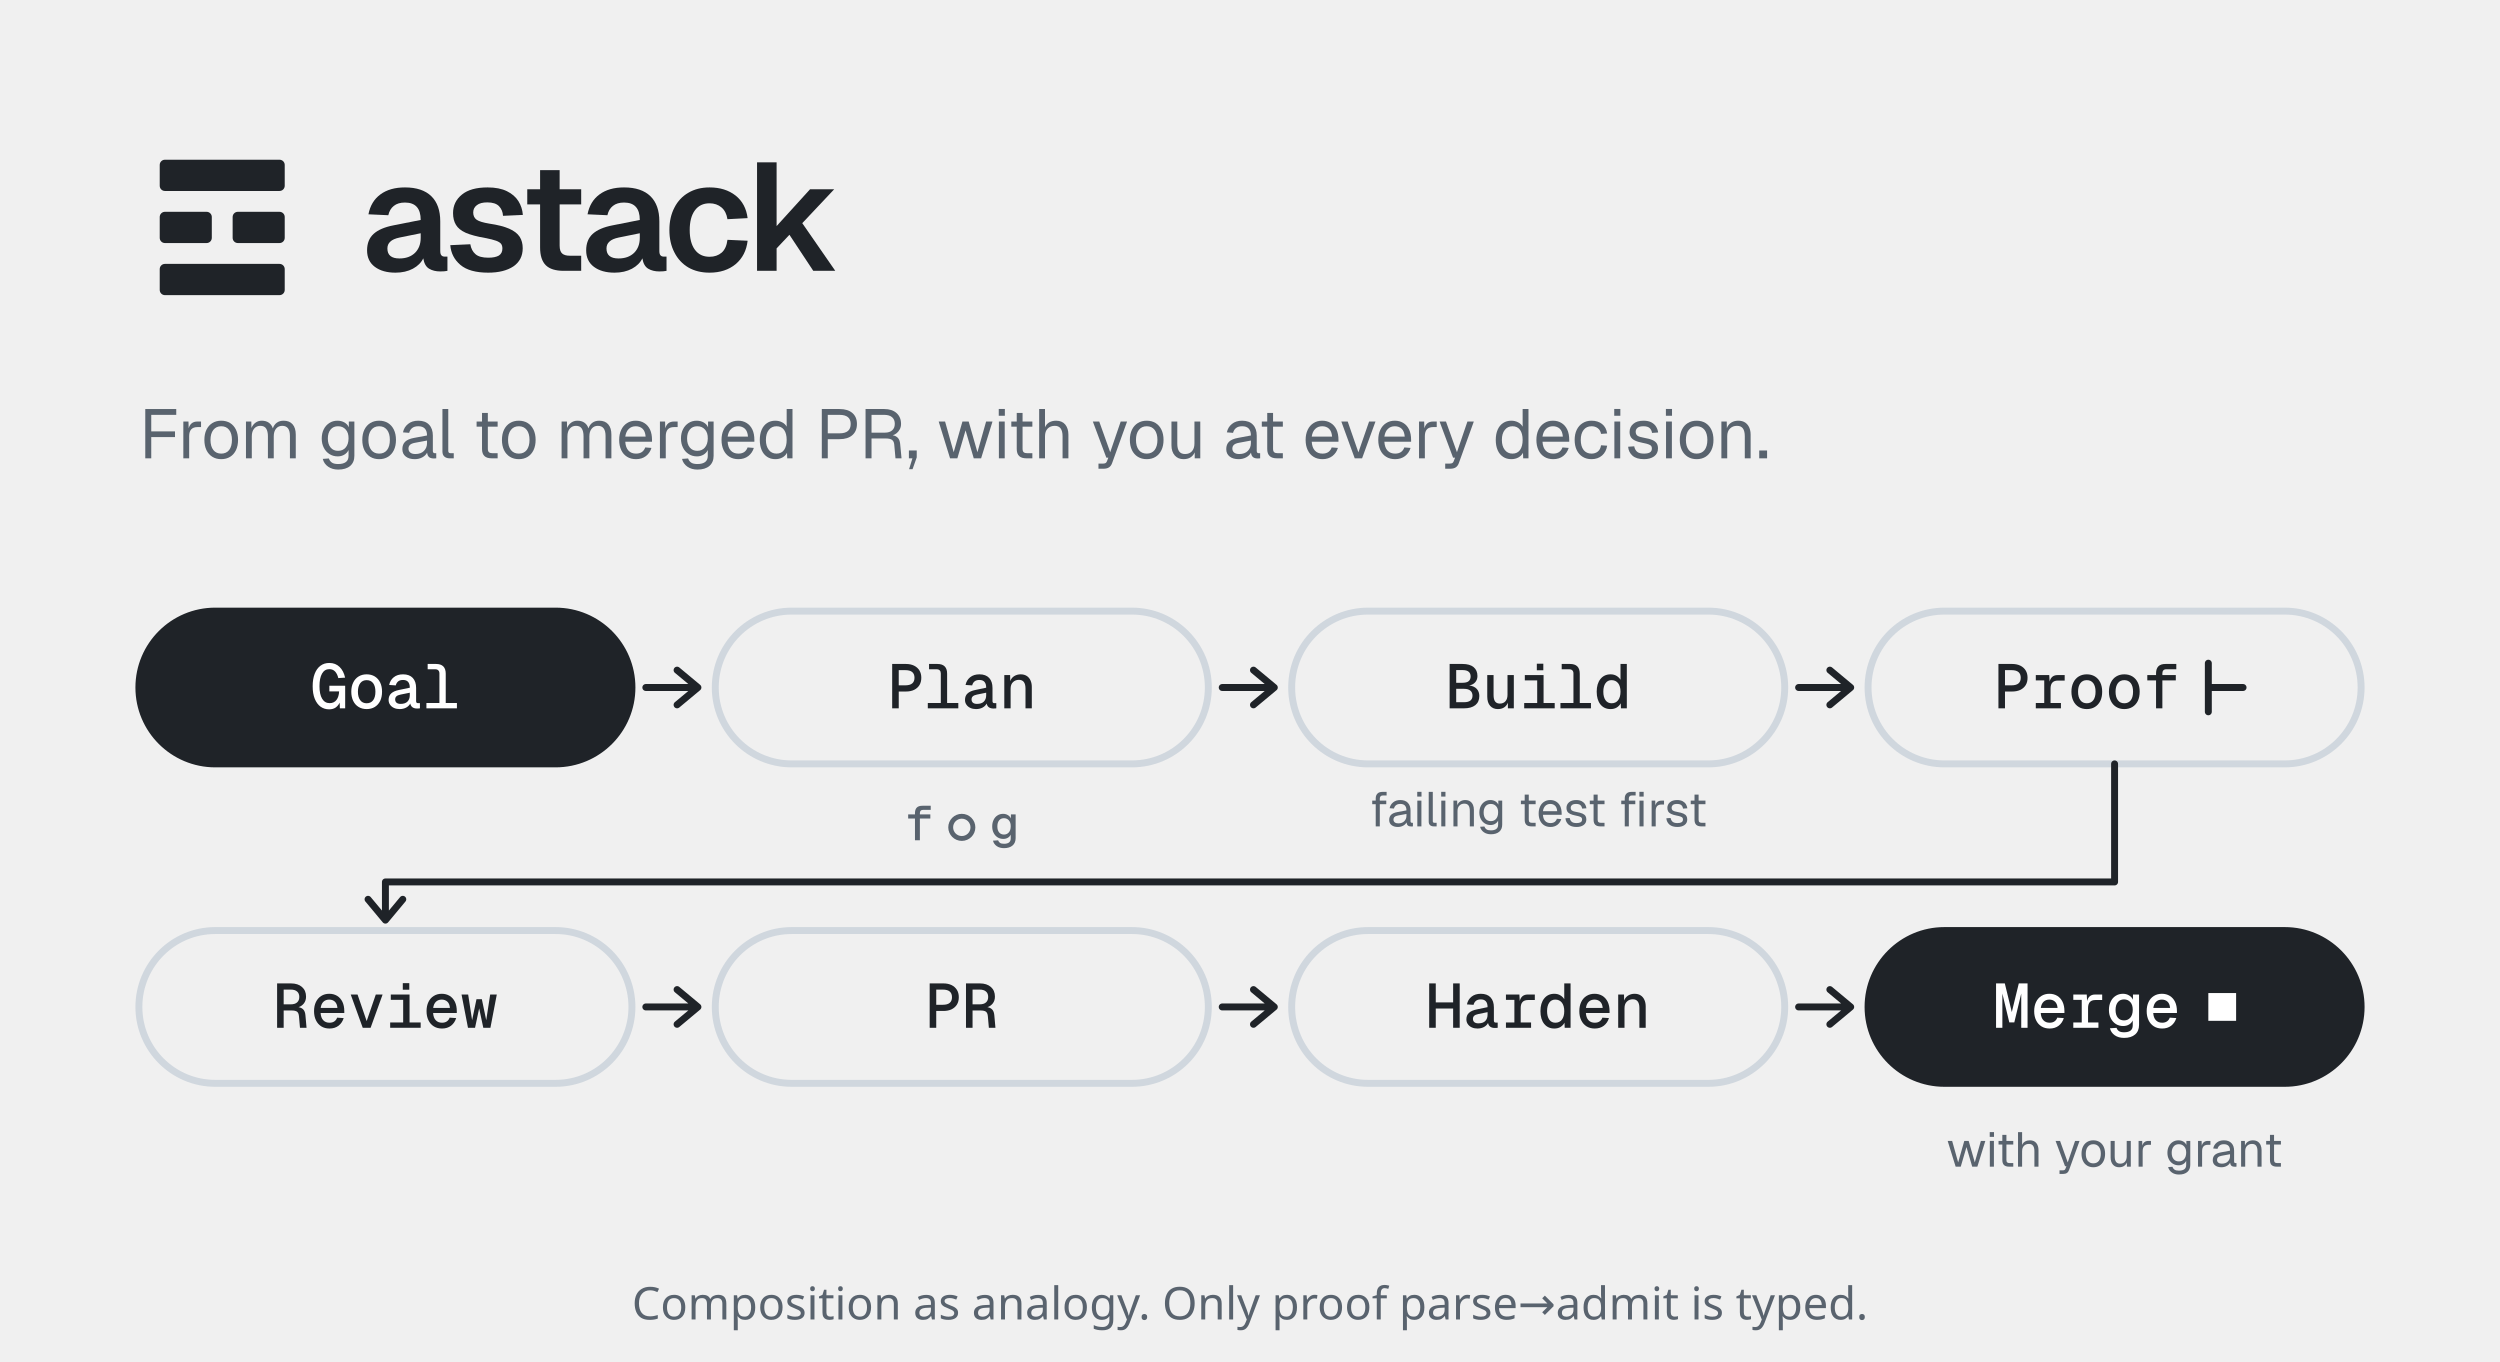
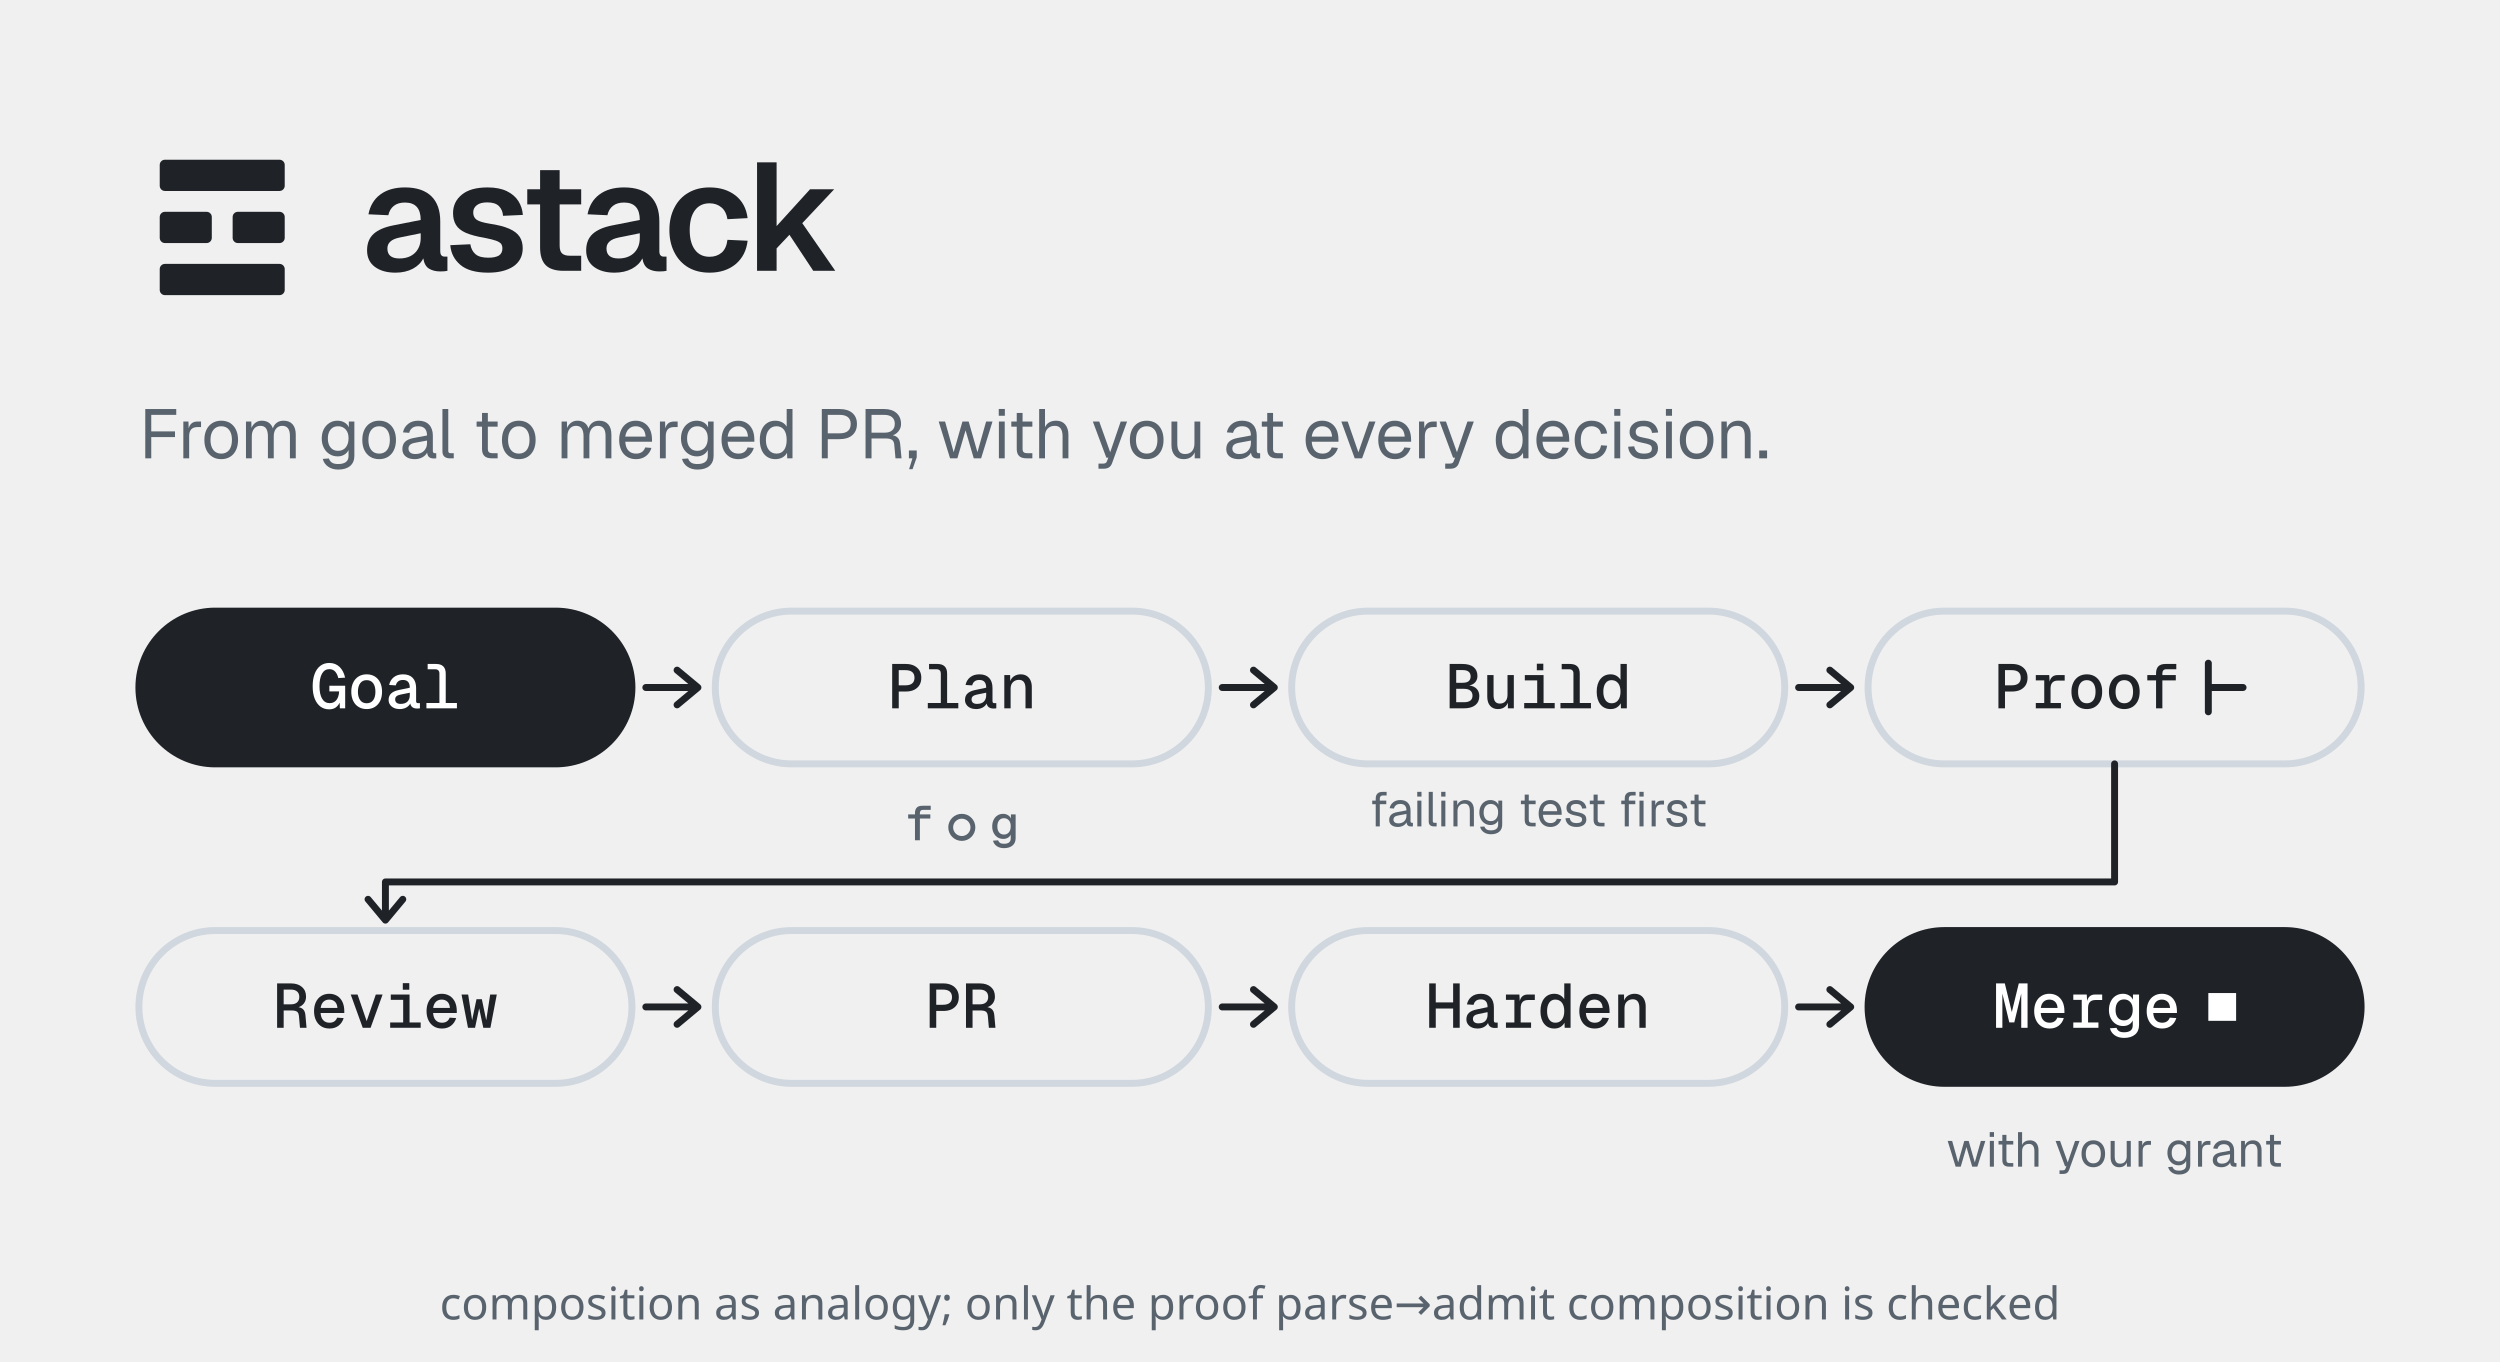
<svg xmlns="http://www.w3.org/2000/svg" width="720" height="392" viewBox="0 0 720 392">
  <defs>
    <path id="a" d="M225 12q-84 0-135-38T39-134q0-69 43-108t131-56l177-35q0-114-103-114-46 0-73 22-27 21-36 61l-130-6q16-84 78-130t161-46q114 0 173 58 58 57 58 164v194q0 21 8 29 7 8 22 8h17V0q-17 4-47 4-43 0-73-18t-38-67v-1q-20 42-68 68-49 26-114 26m26-93q64 0 102-37 37-37 37-98v-30l-138 28q-43 9-61 27-19 17-19 45 0 65 79 65" />
    <path id="b" d="M287 12q-122 0-182-51T39-168l131-6q7 42 34 65 26 23 84 23 45 0 69-14 23-15 23-46 0-18-8-30-9-12-33-21-25-9-72-18-81-14-127-34-46-21-64-52-19-31-19-77 0-74 58-121 57-47 168-47 77 0 127 25 49 24 75 65 25 40 29 90l-130 6q-2-38-26-63t-77-25q-45 0-68 18-24 18-24 48 0 32 23 48 22 15 82 25 82 12 130 33t69 53q20 31 20 75 0 77-61 119-62 41-165 41" />
    <path id="c" d="M398 0H284q-80 0-117-36-38-37-38-117v-282H45v-99h84v-125h128v125h141v99H257v270q0 38 17 52 16 14 49 14h75Z" />
    <path id="d" d="M302 12q-80 0-139-34-59-35-91-98-33-63-33-147t33-147q32-63 91-97 59-35 139-35 102 0 170 53 67 53 79 148l-132 7q-8-51-39-77-32-27-78-27-62 0-96 46t-34 129 34 129 96 46q47 0 79-27 31-27 38-84l132 6q-11 96-78 153-68 56-171 56" />
    <path id="e" d="M198 0H70v-710h128v417l219-241h158L366-312 582 0H438L282-236l-84 89Z" />
    <path id="f" d="M178 0H92v-710h446v84H178v238h342v82H178Z" />
    <path id="g" d="M164 0H80v-530h74l3 98q27-98 126-98h52v80h-51q-120 0-120 130Z" />
    <path id="h" d="M287 12q-73 0-128-34t-85-96q-30-63-30-147 0-85 30-147t85-96 128-34 128 34q54 34 84 96t30 147q0 84-30 147-30 62-84 96-55 34-128 34m0-80q73 0 114-52 40-53 40-145t-40-144q-41-53-114-53t-114 53q-41 52-41 144t41 145q41 52 114 52" />
    <path id="i" d="M164 0H80v-530h77l2 93q20-49 59-77t90-28q60 0 101 29t58 82q17-53 57-82t98-29q85 0 130 53 45 52 45 148V0h-84v-323q0-145-111-145-55 0-88 40-34 40-34 111V0h-84v-317q0-71-25-111t-84-40q-55 0-89 40t-34 111Z" />
    <path id="j" d="M281 162q-85 0-145-42T59 8l88-6q12 37 43 59 30 21 91 21 72 0 111-29 38-29 38-87v-86q-19 42-61 67t-94 25q-67 0-119-33-53-33-82-91-30-58-30-133 0-76 29-133 29-58 81-91 51-33 117-33 56 0 101 26 44 26 62 70v-84h80v494q0 93-61 146-62 52-172 52m-2-270q68 0 109-47 41-48 42-130 2-82-40-129-42-48-111-48-70 0-108 48-39 47-39 129t40 130q39 47 107 47" />
    <path id="k" d="M223 12q-82 0-130-38-49-38-49-106t40-107 127-55l188-35q0-133-126-133-55 0-87 25-32 24-44 70l-89-7q15-75 73-121 57-47 147-47 102 0 156 58 54 57 54 158v219q0 33 28 33h21V0q-12 2-32 2-46 0-69-18-24-19-30-61l-1-5q-20 41-69 68-49 26-108 26m8-74q80 0 124-45t44-111v-38l-172 32q-54 10-74 31-21 20-21 53 0 37 27 58 26 20 72 20" />
    <path id="l" d="M243 0h-59q-46 0-75-24t-29-76v-610h84v603q0 33 33 33h46Z" />
    <path id="m" d="M358 0h-84q-72 0-106-33-35-33-35-103v-320H55v-74h78v-124h84v124h141v74H217v318q0 36 16 50t49 14h76Z" />
    <path id="n" d="M287 12q-75 0-129-34-55-34-84-96-30-63-30-147t30-146q29-62 83-96 53-35 126-35 69 0 122 33 53 32 83 94 29 62 29 151v25H132q5 85 46 128 40 43 109 43 52 0 86-24 33-25 46-65l90 7q-21 71-79 117-59 45-143 45M132-313h293q-6-77-44-113-39-36-98-36-61 0-100 38-40 37-51 111" />
    <path id="o" d="M268 12q-69 0-119-34-51-34-78-96T44-265t27-147 78-96q50-34 119-34 53 0 97 23 44 22 66 63v-254h84V0h-76l-3-80q-22 43-67 68-45 24-101 24m17-80q71 0 109-53 37-53 37-144 0-92-37-144-38-53-109-53-70 0-111 53-42 52-42 144 0 91 42 144 41 53 111 53" />
    <path id="p" d="M178 0H92v-710h255q119 0 185 57t66 158q0 103-66 161t-185 58H178Zm0-626v266h169q161 0 161-135 0-131-161-131Z" />
    <path id="q" d="M178 0H92v-710h269q112 0 177 58t65 157q0 41-17 75-17 33-44 56t-59 32q47 8 75 38 27 30 32 85L610 0h-87l-18-200q-4-44-31-65-28-21-90-21H178Zm0-626v256h194q65 0 103-33t38-94q0-62-39-95-39-34-113-34Z" />
    <path id="r" d="M97 156H47L95 0H44v-113h113v99Z" />
    <path id="s" d="M291 0H186L22-530h92L238-88l126-442h90L580-88l125-442h92L633 0H527L409-403Z" />
    <path id="t" d="M164 0H80v-530h84Zm2-613H78v-98h88Z" />
    <path id="u" d="M164 0H80v-710h84v263q21-49 63-72t97-23q86 0 132 56 45 56 45 145V0h-84v-317q0-151-111-151-64 0-103 39t-39 113Z" />
    <path id="v" d="M172 150h-69V76h61q28 0 42-8 13-9 20-28l19-50h-29L22-530h92L272-88l151-442h92L300 67q-15 43-45 63t-83 20" />
    <path id="w" d="M254 12q-79 0-126-53-48-54-48-148v-341h84v318q0 77 28 114 27 36 84 36 63 0 99-40 36-41 36-112v-316h84V0h-80v-86q-44 98-161 98" />
    <path id="x" d="M321 0H215L22-530h92L268-86l154-444h92Z" />
    <path id="y" d="M287 12q-74 0-128-34-55-34-85-96-30-63-30-147t30-146 85-96q54-35 128-35 92 0 152 48 60 47 73 136l-88 6q-9-53-46-81-37-29-91-29-73 0-114 53-41 52-41 144t41 145q41 52 114 52 54 0 91-30t46-90l88 6q-13 88-73 141T287 12" />
    <path id="z" d="M273 12q-109 0-166-50-57-51-63-129l88-6q8 48 40 77 31 28 101 28 54 0 84-17 29-18 29-57 0-21-9-35-10-14-38-24-28-11-82-21-74-14-116-35t-59-51-17-72q0-71 53-116 52-46 148-46 70 0 115 25 44 24 67 63t28 82l-88 6q-4-38-31-67-28-29-93-29-57 0-84 22t-27 56q0 39 25 58 25 18 95 30 78 13 122 33t62 50q17 29 17 71 0 73-56 114-57 40-145 40" />
    <path id="A" d="M164 0H80v-530h77l2 95q21-55 65-81 43-26 98-26 61 0 101 27 39 27 59 73 19 45 19 101V0h-84v-317q0-74-26-112-27-39-87-39-61 0-100 39-40 38-40 112Z" />
    <path id="B" d="M157 0H44v-113h113Z" />
    <path id="C" d="M299 16q-77 0-136-42-59-43-93-125T36-354q0-115 32-198 32-84 92-129 59-45 142-45 100 0 165 64t88 171l-109 7q-15-65-50-104-36-39-93-39-76 0-117 71t-41 202 43 201q42 70 120 70 69 0 109-51 39-52 42-137H303v-91h253V0h-85l-3-91q-23 48-64 78-42 29-105 29" />
    <path id="D" d="M300 12q-74 0-129-34-56-34-86-96-31-63-31-148t31-147q30-63 86-97 55-34 129-34t130 34q55 34 86 97 30 62 30 147t-30 148q-31 62-86 96-56 34-130 34m0-93q67 0 104-49 36-49 36-136t-36-136q-37-49-104-49t-103 49q-37 49-37 136t37 136q36 49 103 49" />
    <path id="E" d="M228 12q-50 0-90-18T75-57q-24-33-24-77 0-68 42-105 41-38 125-55l172-36q0-124-108-124-50 0-78 23t-38 64l-106-7q15-76 73-123t149-47q102 0 156 58 53 58 53 160v210q0 18 8 26 7 7 23 7h30V0l-19 2-27 1q-90 0-108-77l-1-2q-20 39-65 64-46 24-104 24m15-83q73 0 110-37 37-38 37-101v-41l-148 30q-48 10-67 29-19 18-19 49 0 34 23 53 23 18 64 18" />
    <path id="F" d="M544 0H56v-85h208v-474q0-31-17-48-17-18-49-18H76v-85h133q156 0 156 156v469h179Z" />
    <path id="G" d="M191 0H86v-710h220q74 0 130 27 55 27 86 77 30 49 30 117t-30 118q-31 49-86 76-56 26-130 26H191Zm0-611v243h104q76 0 112-31t36-90q0-60-36-91t-112-31Z" />
    <path id="H" d="M181 0H80v-532h93l2 96q21-55 66-81 45-27 101-27 59 0 99 27 39 26 59 72 20 45 20 102V0H419v-317q0-139-106-139-55 0-93 36-39 36-39 105Z" />
    <path id="I" d="M313 0H83v-710h206q117 0 178 51t61 142q0 58-35 99t-97 52q79 10 121 55 41 45 41 114 0 94-64 146Q429 0 313 0M188-612v203h103q66 0 97-26 31-27 31-75 0-49-31-75-31-27-97-27Zm0 300v214h126q68 0 102-27 33-28 33-77 0-52-34-81-35-29-101-29Z" />
    <path id="J" d="M254 12q-77 0-123-52T85-188v-344h101v318q0 72 25 105t76 33q56 0 89-37t33-105v-314h101V0h-95v-89Q371 12 254 12" />
    <path id="K" d="M564 0H76v-85h208v-362H86v-85h300v447h178ZM382-609H278v-105h104Z" />
    <path id="L" d="M258 12Q156 12 96-62q-60-75-60-204t60-203q60-75 162-75 56 0 98 26 41 26 61 61v-253h101V0h-94l-3-81q-23 42-64 68-42 25-99 25m17-93q66 0 104-49 38-50 38-136 0-87-38-136-39-49-106-49-61 0-96 49t-35 136q0 86 35 136 35 49 98 49" />
    <path id="M" d="M486 0H84v-85h135v-362H84v-85h215l6 104q26-104 128-104h113v88H437q-117 0-117 128v231h166Z" />
    <path id="N" d="M309 0H208v-447H68v-85h140v-28q0-74 37-112t115-38h172v85H370q-31 0-46 18-15 17-15 48v27h215v85H309Z" />
    <path id="O" d="M172 0H67v-710h221q112 0 177 57t65 155q0 64-35 109-36 44-85 59 52 10 79 41 26 30 31 87L538 0H433l-16-182q-4-53-29-74-26-21-92-21H172Zm0-611v236h114q66 0 101-31t35-87q0-57-35-87-35-31-101-31Z" />
    <path id="P" d="M305 12q-75 0-130-34-56-35-86-97-31-63-31-147t30-146q30-63 85-97 55-35 129-35 70 0 125 33 54 33 85 96 30 63 30 151v28H163q5 77 43 116 37 39 100 39 47 0 78-22t43-59l105 7q-23 76-82 122-59 45-145 45M164-317h268q-5-68-41-101t-90-33q-56 0-92 34t-45 100" />
    <path id="Q" d="M363 0H237L45-532h109l146 425 146-425h109Z" />
    <path id="R" d="M234 0H121L18-532h106l63 411 70-336h86l70 336 63-411h106L480 0H366l-66-311Z" />
    <path id="S" d="M161 0H56v-710h105v304h278v-304h105V0H439v-308H161Z" />
    <path id="T" d="M340-86h-80L149-548V0H48v-710h140l112 459 112-459h140V0H451v-548Z" />
    <path id="U" d="M297 162q-90 0-150-42T70 8l106-7q11 34 39 53 27 18 82 18 67 0 103-27 35-28 35-84v-78q-19 41-59 65-41 24-94 24-66 0-117-32-52-33-81-91-30-58-30-133 0-78 29-136 28-59 79-91 51-33 116-33 55 0 98 26 43 25 62 69l1-83h97v486q0 100-64 154t-175 54m-1-280q62 0 100-44t39-123q1-80-37-124-39-45-102-45-65 0-100 45-36 44-36 124 0 79 36 123t100 44" />
    <path id="V" d="M216 0h-84v-456H60v-74h72v-48q0-59 34-95 34-37 106-37h84v74h-78q-31 0-46 17-16 17-16 47v42h133v74H216Z" />
  </defs>
  <g fill="#1f2328" transform="translate(40 40) scale(1.5)">
    <rect width="24" height="6" x="4" y="4" rx="1" />
    <rect width="10" height="6" x="4" y="14" rx="1" />
    <rect width="10" height="6" x="18" y="14" rx="1" />
    <rect width="24" height="6" x="4" y="24" rx="1" />
  </g>
  <use fill="#1f2328" href="#a" transform="translate(104 78) scale(0.044)" />
  <use fill="#1f2328" href="#b" transform="translate(127.97 78) scale(0.044)" />
  <use fill="#1f2328" href="#c" transform="translate(149.87 78) scale(0.044)" />
  <use fill="#1f2328" href="#a" transform="translate(167.1 78) scale(0.044)" />
  <use fill="#1f2328" href="#d" transform="translate(191.07 78) scale(0.044)" />
  <use fill="#1f2328" href="#e" transform="translate(214.95 78) scale(0.044)" />
  <use fill="#59636e" href="#f" transform="translate(40 132) scale(0.02)" />
  <use fill="#59636e" href="#g" transform="translate(51.2 132) scale(0.02)" />
  <use fill="#59636e" href="#h" transform="translate(57.98 132) scale(0.02)" />
  <use fill="#59636e" href="#i" transform="translate(69.24 132) scale(0.02)" />
  <use fill="#59636e" href="#j" transform="translate(91.78 132) scale(0.02)" />
  <use fill="#59636e" href="#h" transform="translate(103.46 132) scale(0.02)" />
  <use fill="#59636e" href="#k" transform="translate(115 132) scale(0.02)" />
  <use fill="#59636e" href="#l" transform="translate(125.82 132) scale(0.02)" />
  <use fill="#59636e" href="#m" transform="translate(136.16 132) scale(0.02)" />
  <use fill="#59636e" href="#h" transform="translate(143.68 132) scale(0.02)" />
  <use fill="#59636e" href="#i" transform="translate(160.14 132) scale(0.02)" />
  <use fill="#59636e" href="#n" transform="translate(177.44 132) scale(0.02)" />
  <use fill="#59636e" href="#g" transform="translate(188.46 132) scale(0.02)" />
  <use fill="#59636e" href="#j" transform="translate(195.24 132) scale(0.02)" />
  <use fill="#59636e" href="#n" transform="translate(206.92 132) scale(0.02)" />
  <use fill="#59636e" href="#o" transform="translate(217.94 132) scale(0.02)" />
  <use fill="#59636e" href="#p" transform="translate(234.84 132) scale(0.02)" />
  <use fill="#59636e" href="#q" transform="translate(247.44 132) scale(0.02)" />
  <use fill="#59636e" href="#r" transform="translate(260.88 132) scale(0.02)" />
  <use fill="#59636e" href="#s" transform="translate(269.9 132) scale(0.02)" />
  <use fill="#59636e" href="#t" transform="translate(286.08 132) scale(0.02)" />
  <use fill="#59636e" href="#m" transform="translate(290.16 132) scale(0.02)" />
  <use fill="#59636e" href="#u" transform="translate(297.68 132) scale(0.02)" />
  <use fill="#59636e" href="#v" transform="translate(314.3 132) scale(0.02)" />
  <use fill="#59636e" href="#h" transform="translate(324.52 132) scale(0.02)" />
  <use fill="#59636e" href="#w" transform="translate(335.78 132) scale(0.02)" />
  <use fill="#59636e" href="#k" transform="translate(352.28 132) scale(0.02)" />
  <use fill="#59636e" href="#m" transform="translate(362.3 132) scale(0.02)" />
  <use fill="#59636e" href="#n" transform="translate(375.14 132) scale(0.02)" />
  <use fill="#59636e" href="#x" transform="translate(385.86 132) scale(0.02)" />
  <use fill="#59636e" href="#n" transform="translate(396.06 132) scale(0.02)" />
  <use fill="#59636e" href="#g" transform="translate(407.08 132) scale(0.02)" />
  <use fill="#59636e" href="#v" transform="translate(414.16 132) scale(0.02)" />
  <use fill="#59636e" href="#o" transform="translate(429.9 132) scale(0.02)" />
  <use fill="#59636e" href="#n" transform="translate(441.6 132) scale(0.02)" />
  <use fill="#59636e" href="#y" transform="translate(452.62 132) scale(0.02)" />
  <use fill="#59636e" href="#t" transform="translate(463.34 132) scale(0.02)" />
  <use fill="#59636e" href="#z" transform="translate(468.02 132) scale(0.02)" />
  <use fill="#59636e" href="#t" transform="translate(478.22 132) scale(0.02)" />
  <use fill="#59636e" href="#h" transform="translate(482.9 132) scale(0.02)" />
  <use fill="#59636e" href="#A" transform="translate(494.16 132) scale(0.02)" />
  <use fill="#59636e" href="#B" transform="translate(505.78 132) scale(0.02)" />
  <rect width="142" height="44" x="40" y="176" fill="#1f2328" stroke="#1f2328" stroke-width="2" rx="22" />
  <use fill="#fff" href="#C" transform="translate(89.4 204) scale(0.018)" />
  <use fill="#fff" href="#D" transform="translate(100.2 204) scale(0.018)" />
  <use fill="#fff" href="#E" transform="translate(111 204) scale(0.018)" />
  <use fill="#fff" href="#F" transform="translate(121.8 204) scale(0.018)" />
  <path fill="none" stroke="#1f2328" stroke-linecap="round" stroke-linejoin="round" stroke-width="2" d="M186 198h14m-5-5 6 5-6 5" />
  <rect width="142" height="44" x="206" y="176" fill="none" stroke="#d0d7de" stroke-width="2" rx="22" />
  <use fill="#1f2328" href="#G" transform="translate(255.4 204) scale(0.018)" />
  <use fill="#1f2328" href="#F" transform="translate(266.2 204) scale(0.018)" />
  <use fill="#1f2328" href="#E" transform="translate(277 204) scale(0.018)" />
  <use fill="#1f2328" href="#H" transform="translate(287.8 204) scale(0.018)" />
  <path fill="none" stroke="#1f2328" stroke-linecap="round" stroke-linejoin="round" stroke-width="2" d="M352 198h14m-5-5 6 5-6 5" />
  <rect width="142" height="44" x="372" y="176" fill="none" stroke="#d0d7de" stroke-width="2" rx="22" />
  <use fill="#1f2328" href="#I" transform="translate(416 204) scale(0.018)" />
  <use fill="#1f2328" href="#J" transform="translate(426.8 204) scale(0.018)" />
  <use fill="#1f2328" href="#K" transform="translate(437.6 204) scale(0.018)" />
  <use fill="#1f2328" href="#F" transform="translate(448.4 204) scale(0.018)" />
  <use fill="#1f2328" href="#L" transform="translate(459.2 204) scale(0.018)" />
  <path fill="none" stroke="#1f2328" stroke-linecap="round" stroke-linejoin="round" stroke-width="2" d="M518 198h14m-5-5 6 5-6 5" />
  <rect width="142" height="44" x="538" y="176" fill="none" stroke="#d0d7de" stroke-width="2" rx="22" />
  <path fill="none" stroke="#1f2328" stroke-linecap="round" stroke-width="2" d="M636 191v14m0-7h10" />
  <use fill="#1f2328" href="#G" transform="translate(574 204) scale(0.018)" />
  <use fill="#1f2328" href="#M" transform="translate(584.8 204) scale(0.018)" />
  <use fill="#1f2328" href="#D" transform="translate(595.6 204) scale(0.018)" />
  <use fill="#1f2328" href="#D" transform="translate(606.4 204) scale(0.018)" />
  <use fill="#1f2328" href="#N" transform="translate(617.2 204) scale(0.018)" />
  <rect width="142" height="44" x="40" y="268" fill="none" stroke="#d0d7de" stroke-width="2" rx="22" />
  <use fill="#1f2328" href="#O" transform="translate(78.6 296) scale(0.018)" />
  <use fill="#1f2328" href="#P" transform="translate(89.4 296) scale(0.018)" />
  <use fill="#1f2328" href="#Q" transform="translate(100.2 296) scale(0.018)" />
  <use fill="#1f2328" href="#K" transform="translate(111 296) scale(0.018)" />
  <use fill="#1f2328" href="#P" transform="translate(121.8 296) scale(0.018)" />
  <use fill="#1f2328" href="#R" transform="translate(132.6 296) scale(0.018)" />
  <path fill="none" stroke="#1f2328" stroke-linecap="round" stroke-linejoin="round" stroke-width="2" d="M186 290h14m-5-5 6 5-6 5" />
  <rect width="142" height="44" x="206" y="268" fill="none" stroke="#d0d7de" stroke-width="2" rx="22" />
  <use fill="#1f2328" href="#G" transform="translate(266.2 296) scale(0.018)" />
  <use fill="#1f2328" href="#O" transform="translate(277 296) scale(0.018)" />
  <path fill="none" stroke="#1f2328" stroke-linecap="round" stroke-linejoin="round" stroke-width="2" d="M352 290h14m-5-5 6 5-6 5" />
  <rect width="142" height="44" x="372" y="268" fill="none" stroke="#d0d7de" stroke-width="2" rx="22" />
  <use fill="#1f2328" href="#S" transform="translate(410.6 296) scale(0.018)" />
  <use fill="#1f2328" href="#E" transform="translate(421.4 296) scale(0.018)" />
  <use fill="#1f2328" href="#M" transform="translate(432.2 296) scale(0.018)" />
  <use fill="#1f2328" href="#L" transform="translate(443 296) scale(0.018)" />
  <use fill="#1f2328" href="#P" transform="translate(453.8 296) scale(0.018)" />
  <use fill="#1f2328" href="#H" transform="translate(464.6 296) scale(0.018)" />
  <path fill="none" stroke="#1f2328" stroke-linecap="round" stroke-linejoin="round" stroke-width="2" d="M518 290h14m-5-5 6 5-6 5" />
  <rect width="142" height="44" x="538" y="268" fill="#1f2328" stroke="#1f2328" stroke-width="2" rx="22" />
  <path fill="#fff" d="M636 286h8v8h-8z" />
  <use fill="#fff" href="#T" transform="translate(574 296) scale(0.018)" />
  <use fill="#fff" href="#P" transform="translate(584.8 296) scale(0.018)" />
  <use fill="#fff" href="#M" transform="translate(595.6 296) scale(0.018)" />
  <use fill="#fff" href="#U" transform="translate(606.4 296) scale(0.018)" />
  <use fill="#fff" href="#P" transform="translate(617.2 296) scale(0.018)" />
  <path fill="none" stroke="#1f2328" stroke-linecap="round" stroke-linejoin="round" stroke-width="2" d="M609 220v34H111v10m-5-5 5 6 5-6" />
  <use fill="#59636e" href="#V" transform="translate(394.36 238) scale(0.014)" />
  <use fill="#59636e" href="#k" transform="translate(399.47 238) scale(0.014)" />
  <use fill="#59636e" href="#t" transform="translate(407.07 238) scale(0.014)" />
  <use fill="#59636e" href="#l" transform="translate(410.35 238) scale(0.014)" />
  <use fill="#59636e" href="#t" transform="translate(413.97 238) scale(0.014)" />
  <use fill="#59636e" href="#A" transform="translate(417.47 238) scale(0.014)" />
  <use fill="#59636e" href="#j" transform="translate(425.44 238) scale(0.014)" />
  <use fill="#59636e" href="#m" transform="translate(437.25 238) scale(0.014)" />
  <use fill="#59636e" href="#n" transform="translate(442.52 238) scale(0.014)" />
  <use fill="#59636e" href="#z" transform="translate(450.23 238) scale(0.014)" />
  <use fill="#59636e" href="#m" transform="translate(457.09 238) scale(0.014)" />
  <use fill="#59636e" href="#V" transform="translate(466.08 238) scale(0.014)" />
  <use fill="#59636e" href="#t" transform="translate(471.05 238) scale(0.014)" />
  <use fill="#59636e" href="#g" transform="translate(474.55 238) scale(0.014)" />
  <use fill="#59636e" href="#z" transform="translate(479.29 238) scale(0.014)" />
  <use fill="#59636e" href="#m" transform="translate(486.16 238) scale(0.014)" />
  <use fill="#59636e" href="#s" transform="translate(560.62 336) scale(0.014)" />
  <use fill="#59636e" href="#t" transform="translate(571.95 336) scale(0.014)" />
  <use fill="#59636e" href="#m" transform="translate(574.81 336) scale(0.014)" />
  <use fill="#59636e" href="#u" transform="translate(580.07 336) scale(0.014)" />
  <use fill="#59636e" href="#v" transform="translate(591.7 336) scale(0.014)" />
  <use fill="#59636e" href="#h" transform="translate(598.86 336) scale(0.014)" />
  <use fill="#59636e" href="#w" transform="translate(606.74 336) scale(0.014)" />
  <use fill="#59636e" href="#g" transform="translate(614.79 336) scale(0.014)" />
  <use fill="#59636e" href="#j" transform="translate(623.6 336) scale(0.014)" />
  <use fill="#59636e" href="#g" transform="translate(631.91 336) scale(0.014)" />
  <use fill="#59636e" href="#k" transform="translate(636.66 336) scale(0.014)" />
  <use fill="#59636e" href="#A" transform="translate(644.32 336) scale(0.014)" />
  <use fill="#59636e" href="#m" transform="translate(651.89 336) scale(0.014)" />
  <use fill="#59636e" href="#N" transform="translate(260.6 242) scale(0.014)" />
  <circle cx="277" cy="238.28" r="3.2" fill="none" stroke="#59636e" stroke-width="1.4" />
  <use fill="#59636e" href="#U" transform="translate(285 242) scale(0.014)" />
-   <text x="360" y="380" fill="#59636e" font-family="ui-sans-serif, system-ui, sans-serif" font-size="13" text-anchor="middle">Composition as analogy. Only proof parse→admit is typed.</text>
+   <text x="360" y="380" fill="#59636e" font-family="ui-sans-serif, system-ui, sans-serif" font-size="13" text-anchor="middle">composition as analogy; only the proof parse→admit composition is checked</text>
</svg>
